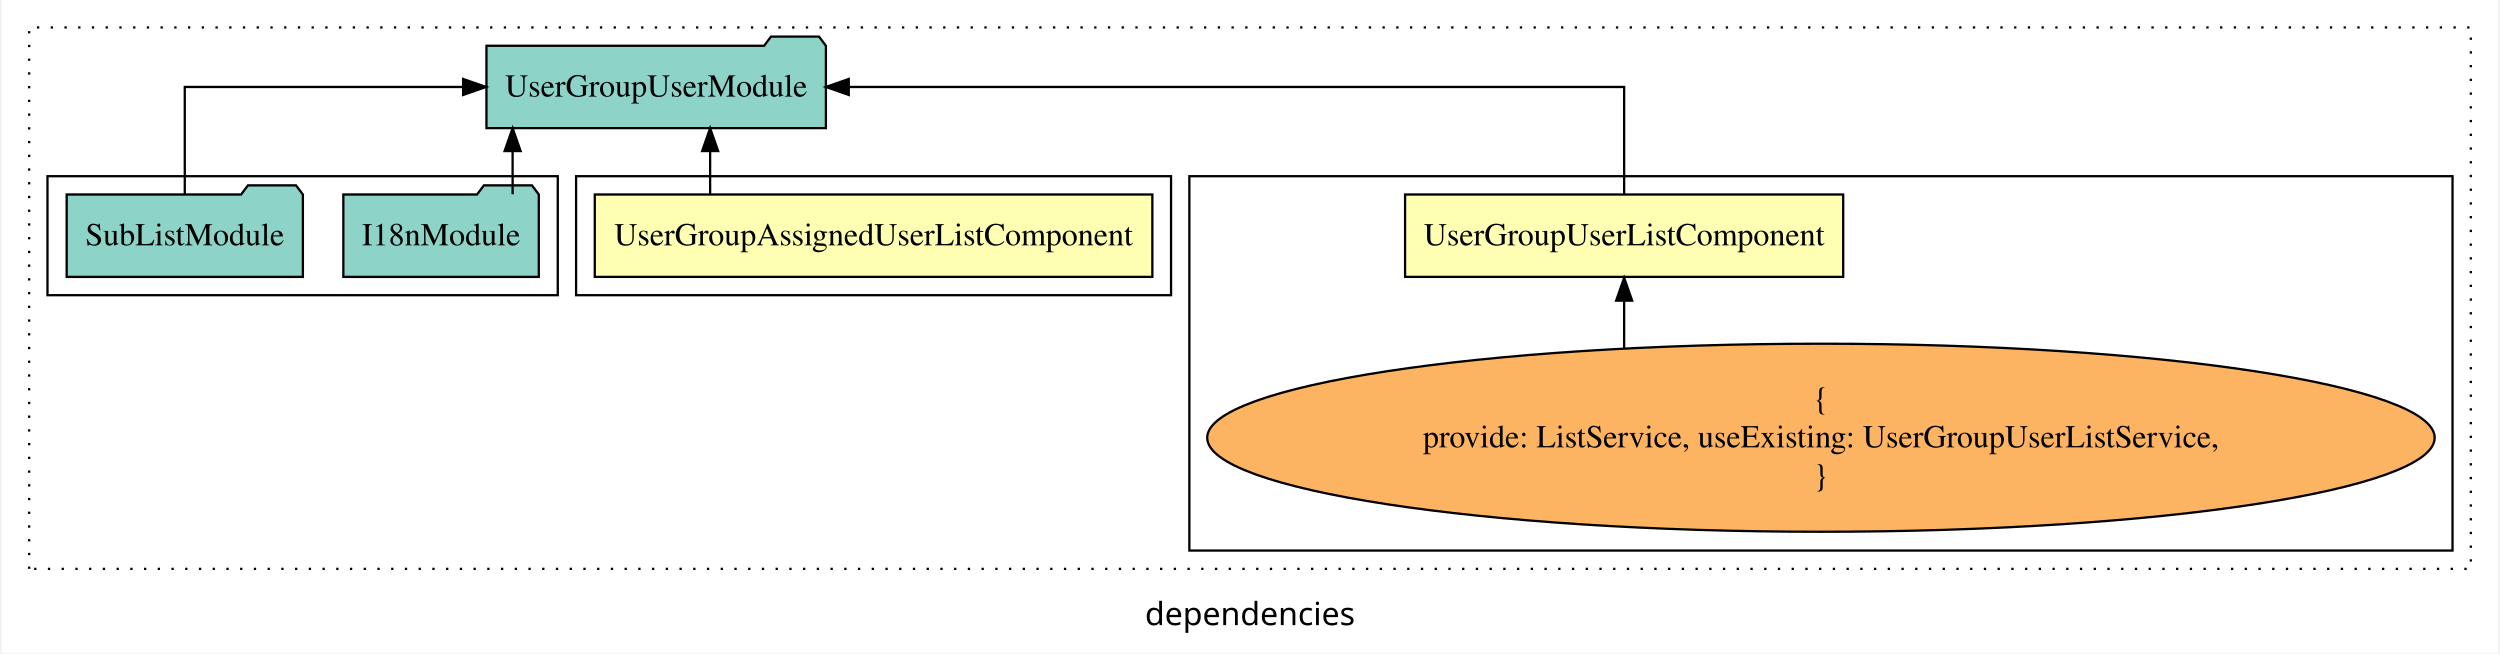
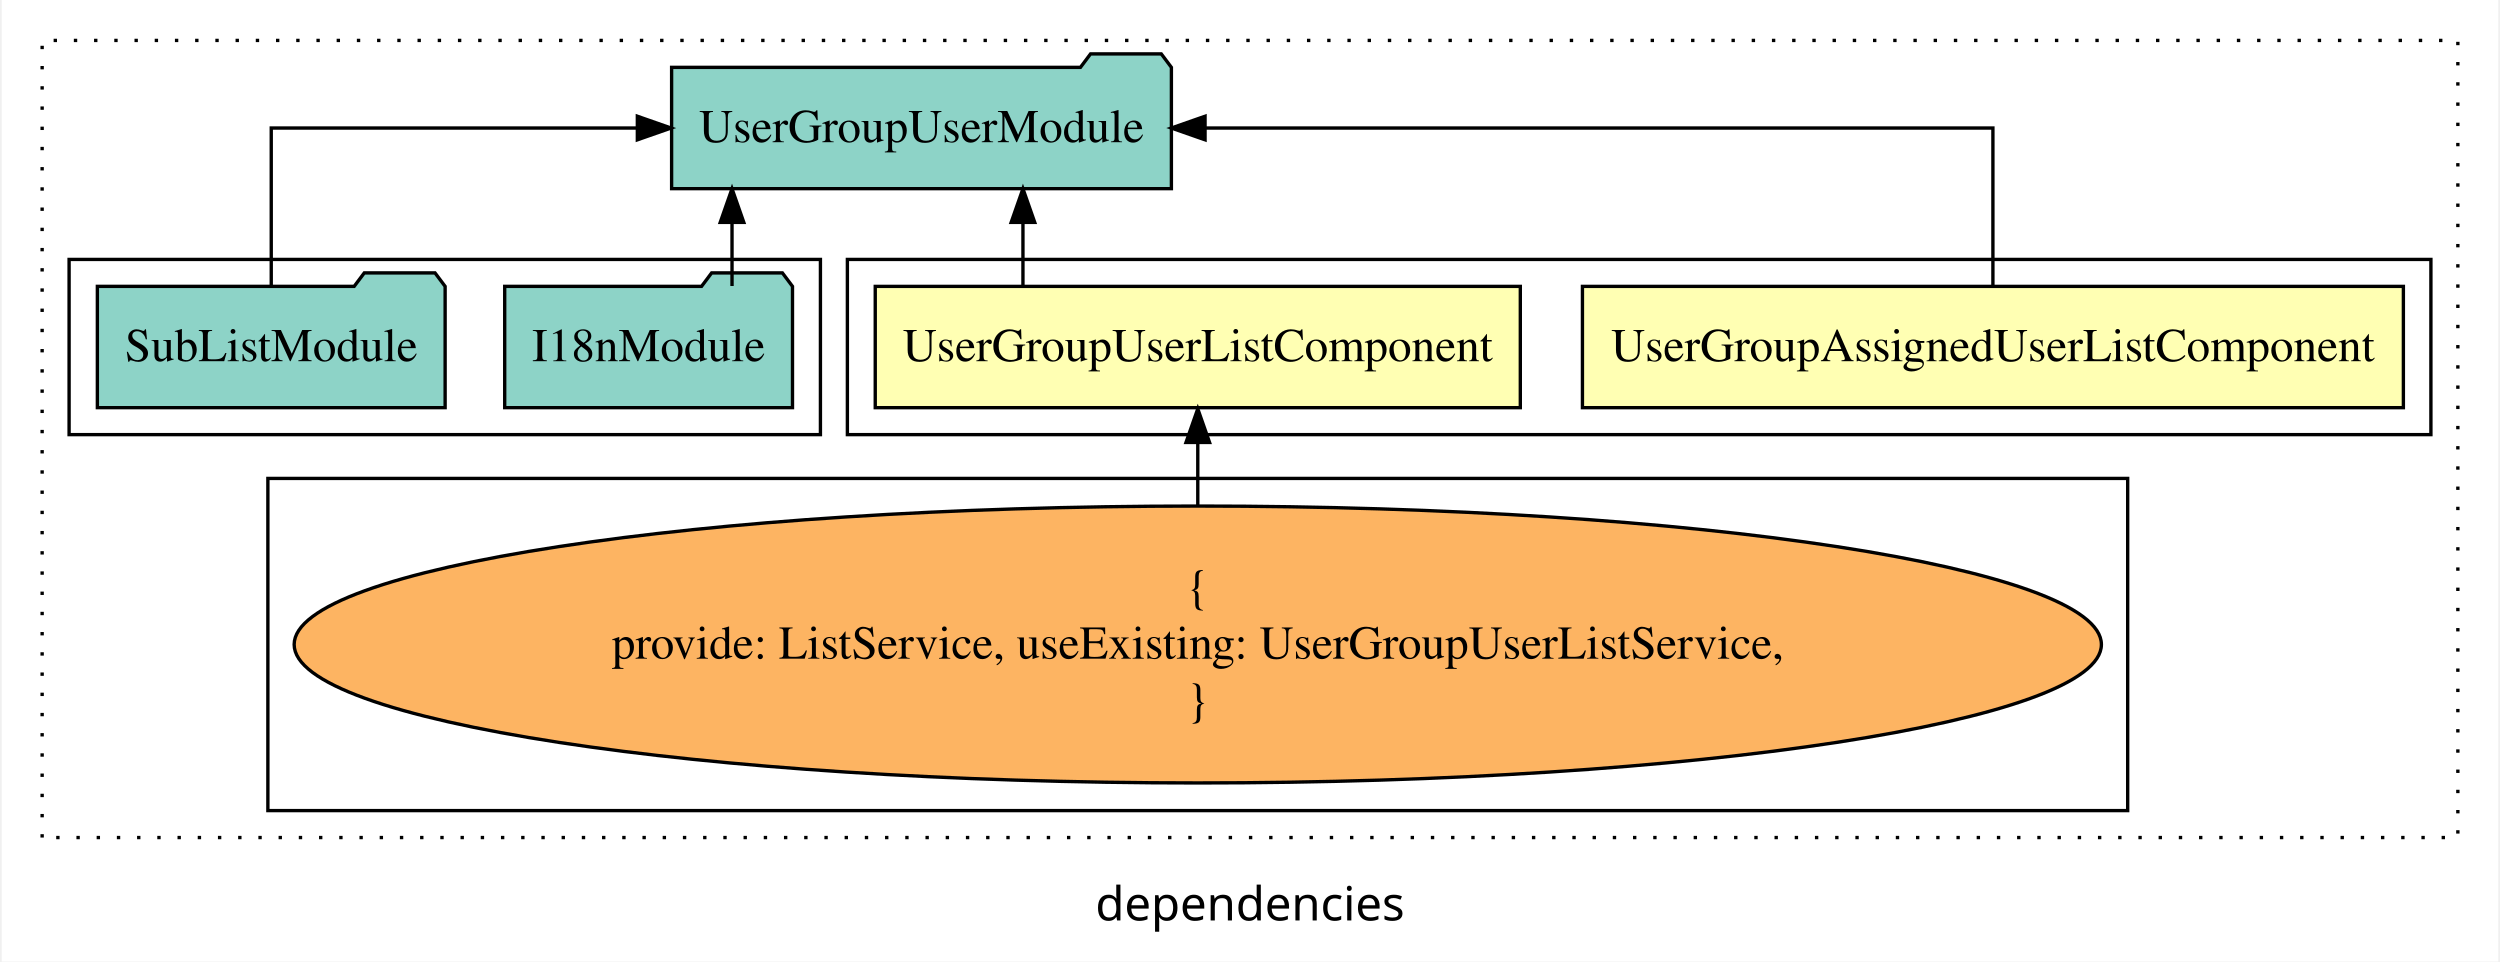
- <svg xmlns="http://www.w3.org/2000/svg" width="1091pt" height="285pt" viewBox="0.00 0.00 1091.00 285.39">
+ <svg xmlns="http://www.w3.org/2000/svg" width="741pt" height="285pt" viewBox="0.00 0.00 741.00 285.39">
  <g id="graph0" class="graph" transform="scale(1 1) rotate(0) translate(4 281.39)">
-     <polygon fill="white" stroke="transparent" points="-4,4 -4,-281.39 1087,-281.39 1087,4 -4,4" />
-     <text text-anchor="middle" x="541.5" y="-8.2" font-family="sans-serif" font-size="14.00">dependencies</text>
+     <polygon fill="white" stroke="transparent" points="-4,4 -4,-281.39 737,-281.39 737,4 -4,4" />
+     <text text-anchor="middle" x="366.5" y="-8.2" font-family="sans-serif" font-size="14.00">dependencies</text>
    <g id="clust1" class="cluster">
-       <polygon fill="none" stroke="black" stroke-dasharray="1,5" points="8,-32.8 8,-269.39 1075,-269.39 1075,-32.8 8,-32.8" />
+       <polygon fill="none" stroke="black" stroke-dasharray="1,5" points="8,-32.8 8,-269.39 725,-269.39 725,-32.8 8,-32.8" />
+     </g>
+     <g id="clust2" class="cluster">
+       <polygon fill="none" stroke="black" points="247,-152.39 247,-204.39 717,-204.39 717,-152.39 247,-152.39" />
    </g>
    <g id="clust4" class="cluster">
-       <polygon fill="none" stroke="black" points="515,-40.8 515,-204.39 1067,-204.39 1067,-40.8 515,-40.8" />
-     </g>
-     <g id="clust2" class="cluster">
-       <polygon fill="none" stroke="black" points="247,-152.39 247,-204.39 507,-204.39 507,-152.39 247,-152.39" />
+       <polygon fill="none" stroke="black" points="75,-40.8 75,-139.39 627,-139.39 627,-40.8 75,-40.8" />
    </g>
    <g id="clust5" class="cluster">
      <polygon fill="none" stroke="black" points="16,-152.39 16,-204.39 239,-204.39 239,-152.39 16,-152.39" />
    </g>
    <g id="node1" class="node">
-       <polygon fill="#ffffb3" stroke="black" points="498.83,-196.39 255.17,-196.39 255.17,-160.39 498.83,-160.39 498.83,-196.39" />
-       <text text-anchor="middle" x="377" y="-174.19" font-family="Times,serif" font-size="14.00">UserGroupAssignedUserListComponent</text>
+       <polygon fill="#ffffb3" stroke="black" points="708.83,-196.39 465.17,-196.39 465.17,-160.39 708.83,-160.39 708.83,-196.39" />
+       <text text-anchor="middle" x="587" y="-174.19" font-family="Times,serif" font-size="14.00">UserGroupAssignedUserListComponent</text>
    </g>
    <g id="node3" class="node">
-       <polygon fill="#8dd3c7" stroke="black" points="356.17,-261.39 353.17,-265.39 332.17,-265.39 329.17,-261.39 207.83,-261.39 207.83,-225.39 356.17,-225.39 356.17,-261.39" />
-       <text text-anchor="middle" x="282" y="-239.19" font-family="Times,serif" font-size="14.00">UserGroupUserModule</text>
+       <polygon fill="#8dd3c7" stroke="black" points="343.17,-261.39 340.17,-265.39 319.17,-265.39 316.17,-261.39 194.83,-261.39 194.83,-225.39 343.17,-225.39 343.17,-261.39" />
+       <text text-anchor="middle" x="269" y="-239.19" font-family="Times,serif" font-size="14.00">UserGroupUserModule</text>
    </g>
    <g id="edge1" class="edge">
-       <path fill="none" stroke="black" d="M305.58,-196.5C305.58,-196.5 305.58,-215.38 305.58,-215.38" />
-       <polygon fill="black" stroke="black" points="302.08,-215.38 305.58,-225.38 309.08,-215.38 302.08,-215.38" />
+       <path fill="none" stroke="black" d="M587,-196.5C587,-215.73 587,-243.39 587,-243.39 587,-243.39 353.16,-243.39 353.16,-243.39" />
+       <polygon fill="black" stroke="black" points="353.16,-239.89 343.16,-243.39 353.16,-246.89 353.16,-239.89" />
    </g>
    <g id="node2" class="node">
-       <polygon fill="#ffffb3" stroke="black" points="800.73,-196.39 609.27,-196.39 609.27,-160.39 800.73,-160.39 800.73,-196.39" />
-       <text text-anchor="middle" x="705" y="-174.19" font-family="Times,serif" font-size="14.00">UserGroupUserListComponent</text>
+       <polygon fill="#ffffb3" stroke="black" points="446.73,-196.39 255.27,-196.39 255.27,-160.39 446.73,-160.39 446.73,-196.39" />
+       <text text-anchor="middle" x="351" y="-174.19" font-family="Times,serif" font-size="14.00">UserGroupUserListComponent</text>
    </g>
    <g id="edge2" class="edge">
-       <path fill="none" stroke="black" d="M705,-196.5C705,-215.73 705,-243.39 705,-243.39 705,-243.39 366.17,-243.39 366.17,-243.39" />
-       <polygon fill="black" stroke="black" points="366.17,-239.89 356.17,-243.39 366.16,-246.89 366.17,-239.89" />
+       <path fill="none" stroke="black" d="M299.11,-196.5C299.11,-196.5 299.11,-215.38 299.11,-215.38" />
+       <polygon fill="black" stroke="black" points="295.61,-215.38 299.11,-225.38 302.61,-215.38 295.61,-215.38" />
    </g>
    <g id="node4" class="node">
-       <ellipse fill="#fdb462" stroke="black" cx="791" cy="-90.1" rx="268.2" ry="41.09" />
-       <text text-anchor="middle" x="791" y="-102.7" font-family="Times,serif" font-size="14.00">{</text>
-       <text text-anchor="middle" x="791" y="-85.9" font-family="Times,serif" font-size="14.00">    provide: ListService, useExisting: UserGroupUserListService,</text>
-       <text text-anchor="middle" x="791" y="-69.1" font-family="Times,serif" font-size="14.00">}</text>
+       <ellipse fill="#fdb462" stroke="black" cx="351" cy="-90.1" rx="268.2" ry="41.09" />
+       <text text-anchor="middle" x="351" y="-102.7" font-family="Times,serif" font-size="14.00">{</text>
+       <text text-anchor="middle" x="351" y="-85.9" font-family="Times,serif" font-size="14.00">    provide: ListService, useExisting: UserGroupUserListService,</text>
+       <text text-anchor="middle" x="351" y="-69.1" font-family="Times,serif" font-size="14.00">}</text>
    </g>
    <g id="edge3" class="edge">
-       <path fill="none" stroke="black" d="M705,-129.34C705,-129.34 705,-150.01 705,-150.01" />
-       <polygon fill="black" stroke="black" points="701.5,-150.01 705,-160.01 708.5,-150.01 701.5,-150.01" />
+       <path fill="none" stroke="black" d="M351,-131.4C351,-131.4 351,-150.06 351,-150.06" />
+       <polygon fill="black" stroke="black" points="347.5,-150.06 351,-160.06 354.5,-150.06 347.5,-150.06" />
    </g>
    <g id="node5" class="node">
      <polygon fill="#8dd3c7" stroke="black" points="230.71,-196.39 227.71,-200.39 206.71,-200.39 203.71,-196.39 145.29,-196.39 145.29,-160.39 230.71,-160.39 230.71,-196.39" />
      <text text-anchor="middle" x="188" y="-174.19" font-family="Times,serif" font-size="14.00">I18nModule</text>
    </g>
    <g id="edge4" class="edge">
-       <path fill="none" stroke="black" d="M219.26,-196.5C219.26,-196.5 219.26,-215.38 219.26,-215.38" />
-       <polygon fill="black" stroke="black" points="215.76,-215.38 219.26,-225.38 222.76,-215.38 215.76,-215.38" />
+       <path fill="none" stroke="black" d="M212.76,-196.5C212.76,-196.5 212.76,-215.38 212.76,-215.38" />
+       <polygon fill="black" stroke="black" points="209.26,-215.38 212.76,-225.38 216.26,-215.38 209.26,-215.38" />
    </g>
    <g id="node6" class="node">
      <polygon fill="#8dd3c7" stroke="black" points="127.61,-196.39 124.61,-200.39 103.61,-200.39 100.61,-196.39 24.39,-196.39 24.39,-160.39 127.61,-160.39 127.61,-196.39" />
      <text text-anchor="middle" x="76" y="-174.19" font-family="Times,serif" font-size="14.00">SubListModule</text>
    </g>
    <g id="edge5" class="edge">
-       <path fill="none" stroke="black" d="M76,-196.5C76,-215.73 76,-243.39 76,-243.39 76,-243.39 197.63,-243.39 197.63,-243.39" />
-       <polygon fill="black" stroke="black" points="197.63,-246.89 207.63,-243.39 197.63,-239.89 197.63,-246.89" />
+       <path fill="none" stroke="black" d="M76,-196.5C76,-215.73 76,-243.39 76,-243.39 76,-243.39 184.66,-243.39 184.66,-243.39" />
+       <polygon fill="black" stroke="black" points="184.66,-246.89 194.66,-243.39 184.66,-239.89 184.66,-246.89" />
    </g>
  </g>
</svg>
